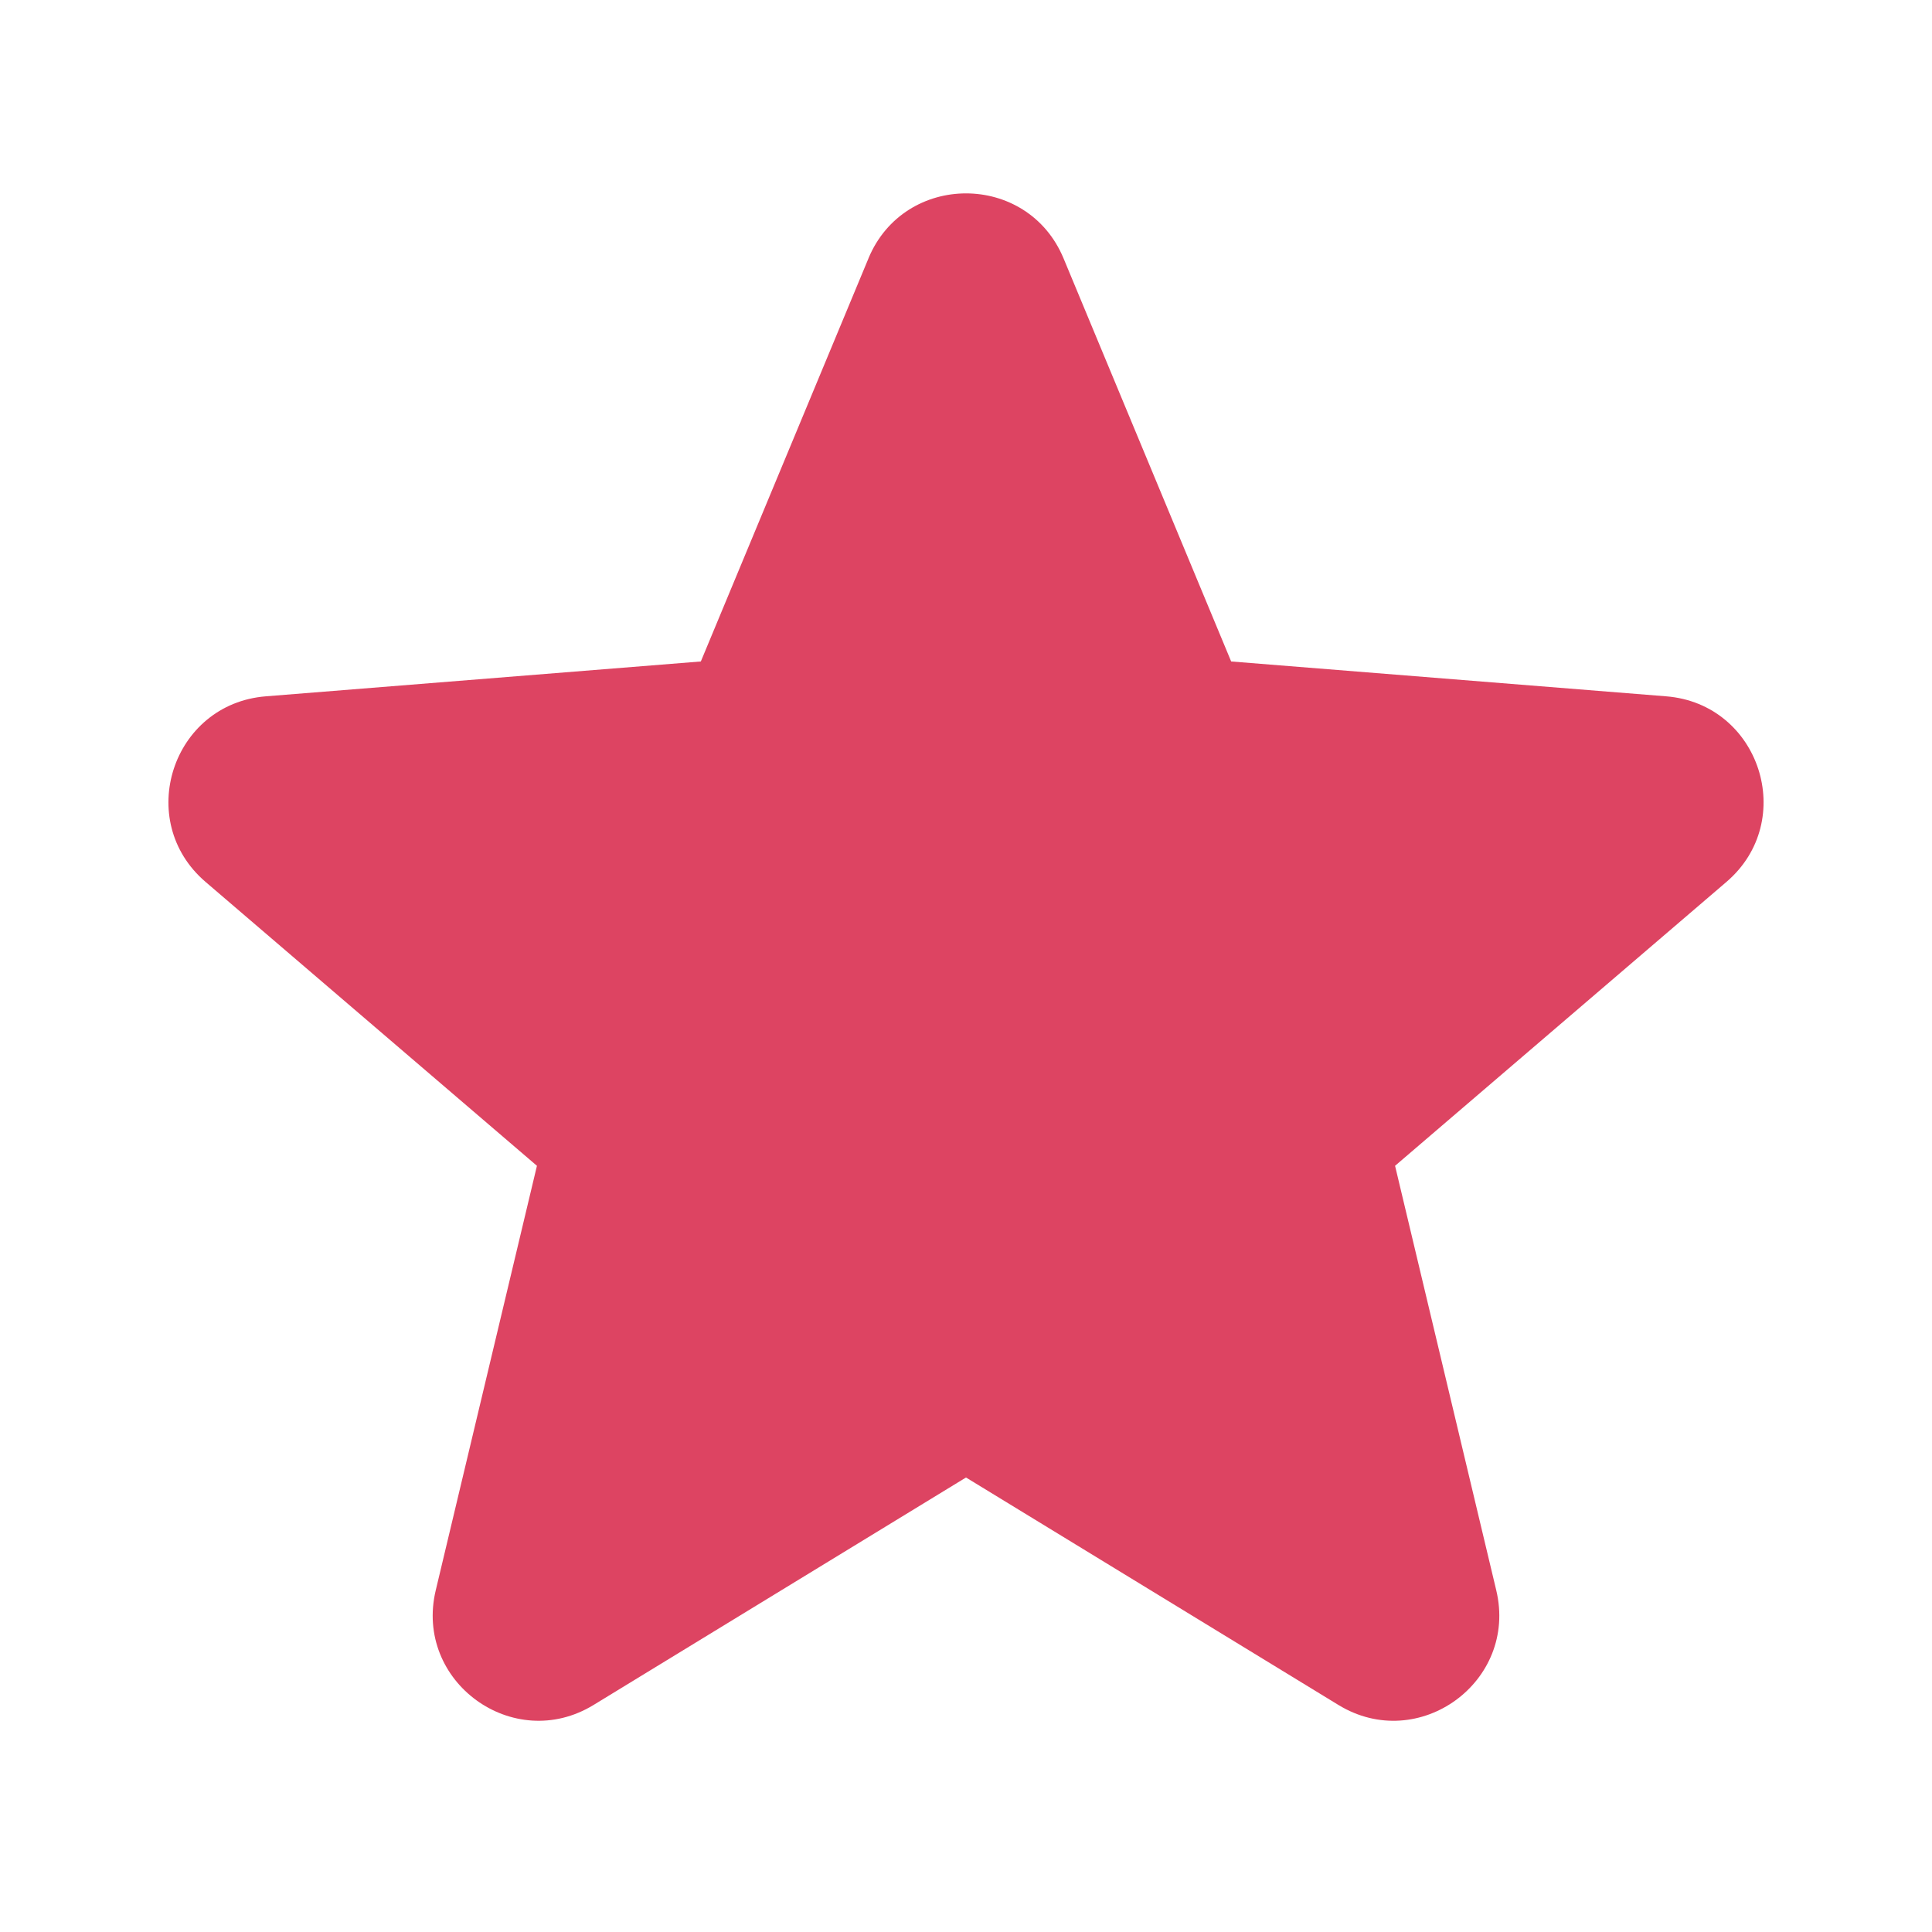
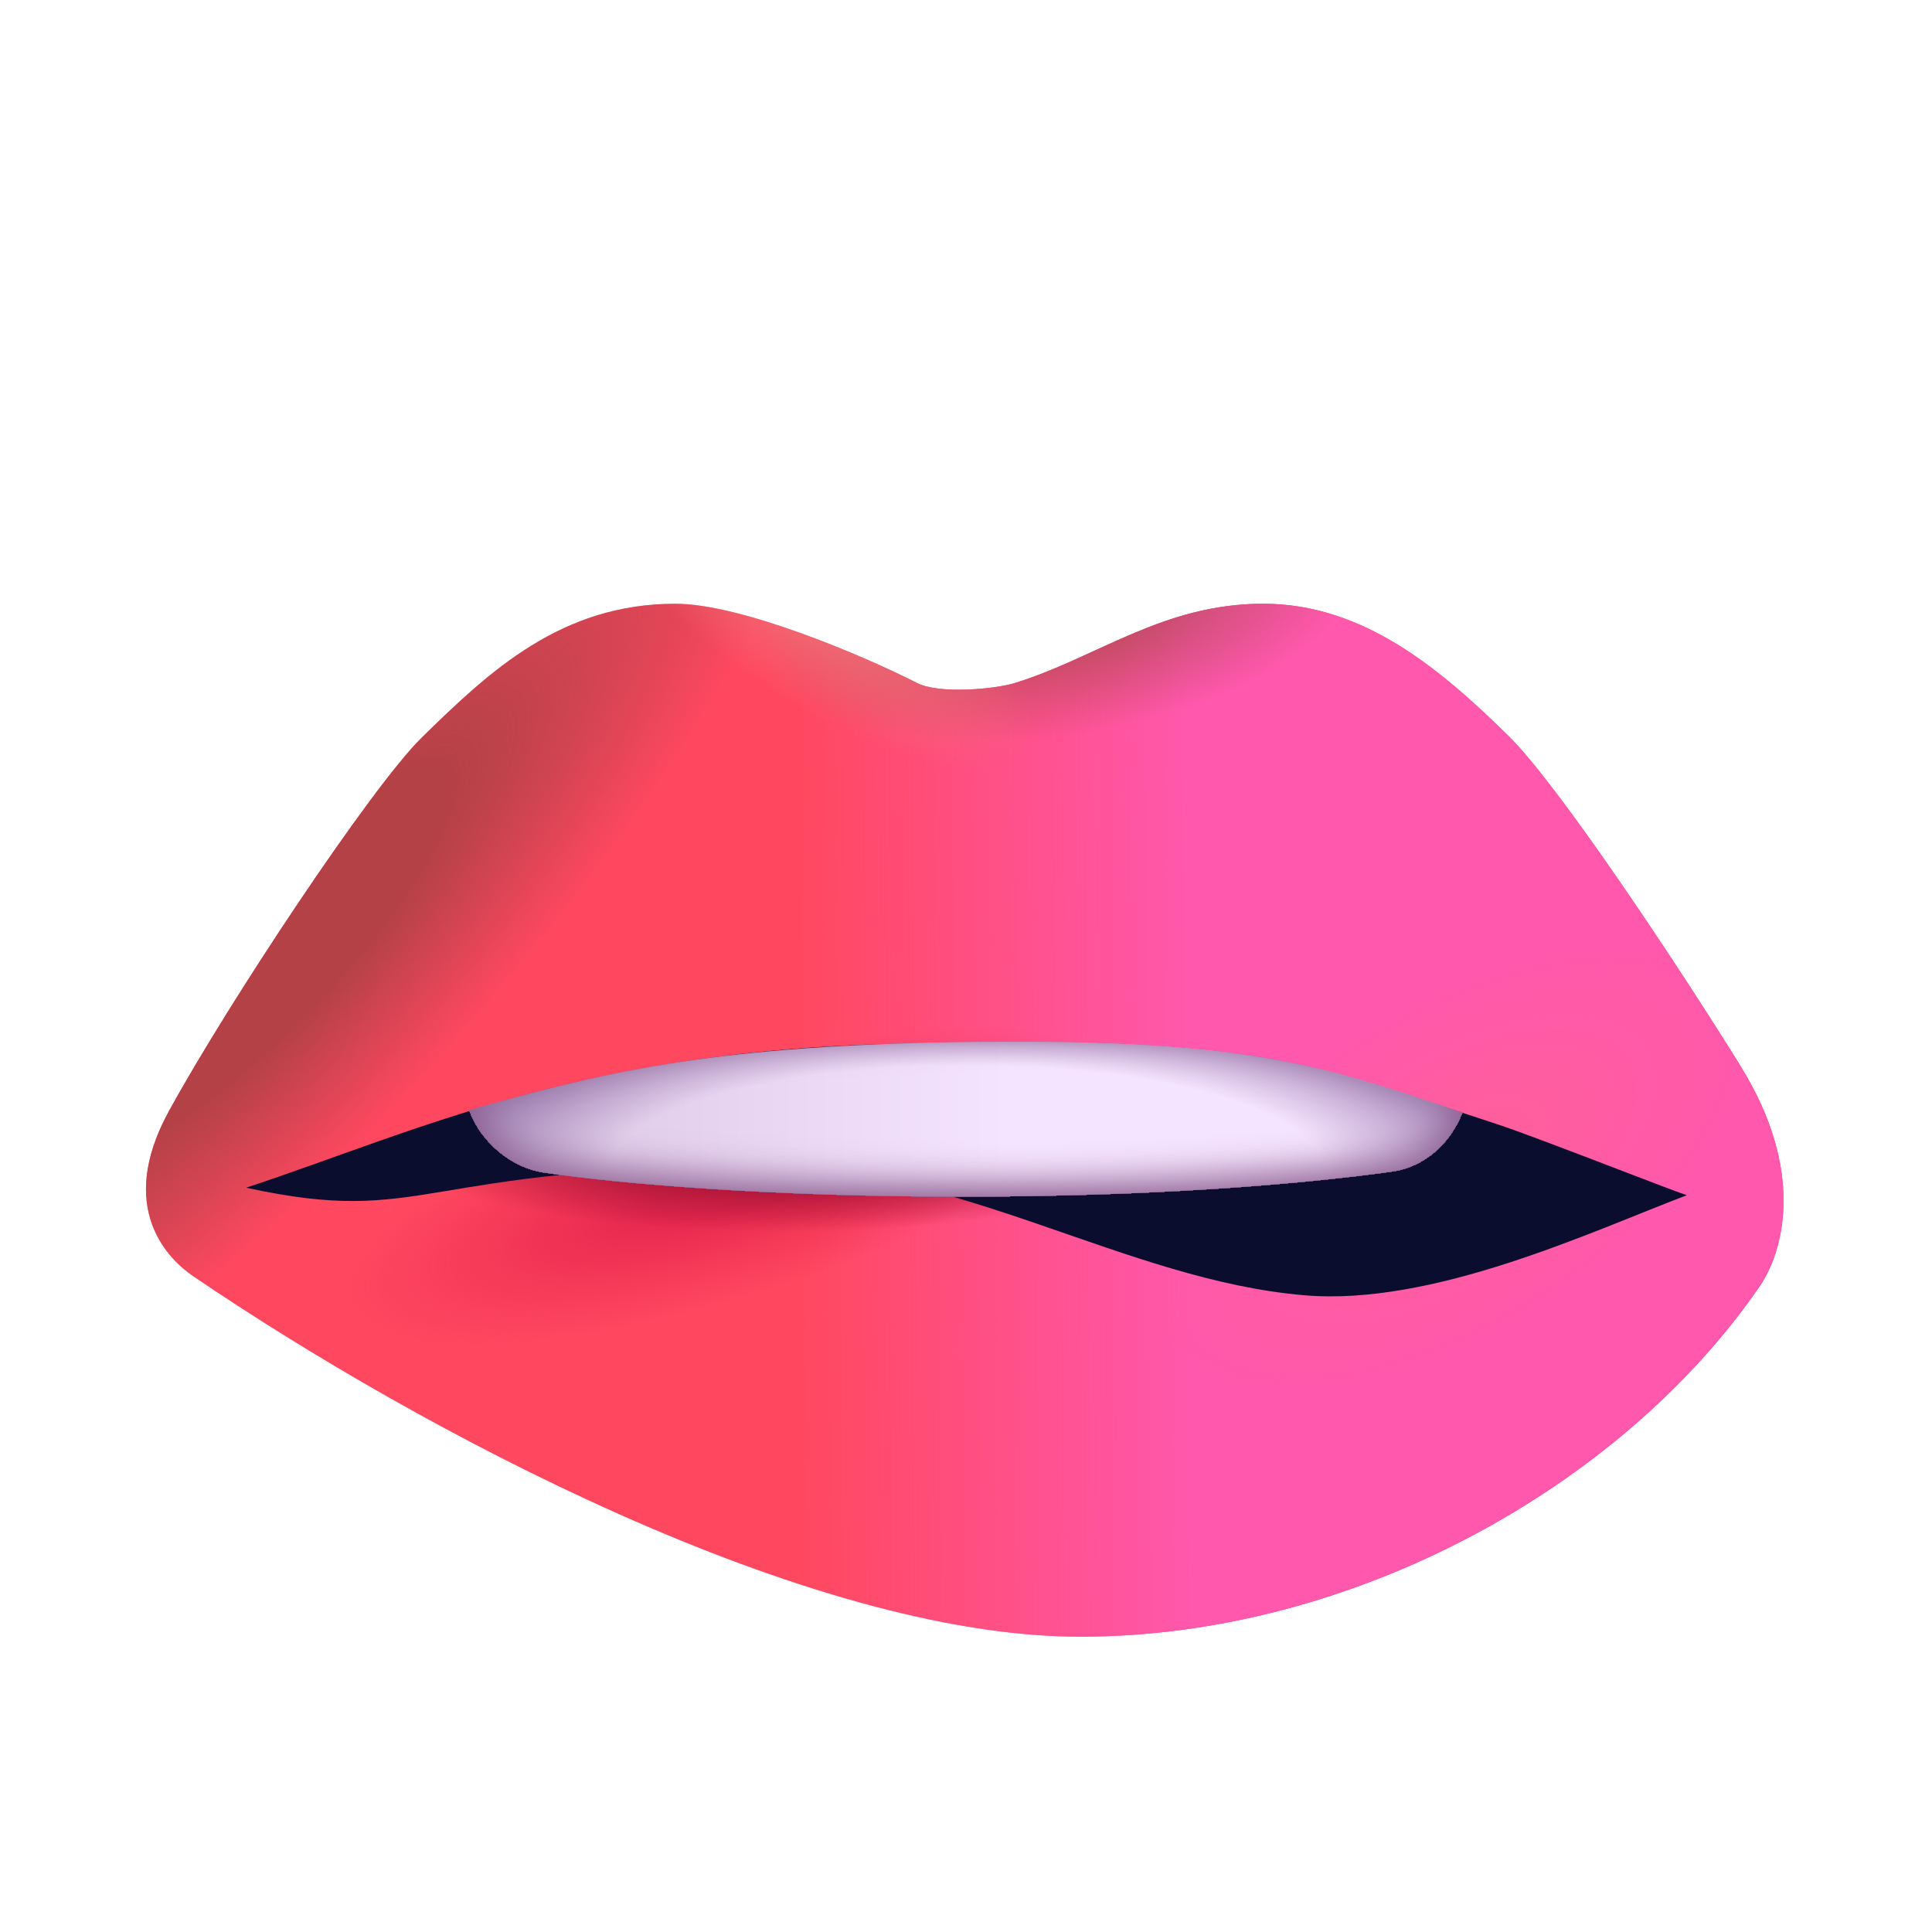
- <svg xmlns="http://www.w3.org/2000/svg" viewBox="0 0 24 24" width="1em" height="1em" fill="#DD4462" aria-hidden="true" focusable="false">
-   <path fill-rule="evenodd" d="M10.788 3.21c.448-1.077 1.976-1.077 2.424 0l2.082 5.007 5.404.433c1.164.093 1.636 1.545.749 2.305l-4.117 3.527 1.257 5.273c.271 1.136-.964 2.033-1.96 1.425L12 18.354 7.373 21.18c-.996.608-2.231-.29-1.96-1.425l1.257-5.273-4.117-3.527c-.887-.76-.415-2.212.749-2.305l5.404-.433 2.082-5.006z" clip-rule="evenodd" />
+ <svg xmlns="http://www.w3.org/2000/svg" width="32" height="32" fill="none" viewBox="0 0 32 32" id="biting">
+   <path fill="#FF4860" d="M16.812 11.312C16.492 11.412 15.561 11.503 15.188 11.312C14.266 10.844 12.266 10 11.188 10C9.297 10 8.113 11.112 6.984 12.219C6.152 13.035 3.781 16.609 2.797 18.406C1.914 20.018 2.797 20.865 3.203 21.141C6.953 23.688 13.361 27.109 17.891 27.109C22.409 27.109 26.865 24.619 29.141 21.312C29.53 20.747 29.922 19.422 28.828 17.656C27.833 16.05 25.817 13.004 24.984 12.188C23.856 11.081 22.584 10 20.922 10C19.26 10 18.172 10.891 16.812 11.312Z" />
+   <path fill="url(#paint0_linear_20020_7173)" d="M16.812 11.312C16.492 11.412 15.561 11.503 15.188 11.312C14.266 10.844 12.266 10 11.188 10C9.297 10 8.113 11.112 6.984 12.219C6.152 13.035 3.781 16.609 2.797 18.406C1.914 20.018 2.797 20.865 3.203 21.141C6.953 23.688 13.361 27.109 17.891 27.109C22.409 27.109 26.865 24.619 29.141 21.312C29.53 20.747 29.922 19.422 28.828 17.656C27.833 16.05 25.817 13.004 24.984 12.188C23.856 11.081 22.584 10 20.922 10C19.26 10 18.172 10.891 16.812 11.312Z" />
+   <path fill="url(#paint1_radial_20020_7173)" d="M16.812 11.312C16.492 11.412 15.561 11.503 15.188 11.312C14.266 10.844 12.266 10 11.188 10C9.297 10 8.113 11.112 6.984 12.219C6.152 13.035 3.781 16.609 2.797 18.406C1.914 20.018 2.797 20.865 3.203 21.141C6.953 23.688 13.361 27.109 17.891 27.109C22.409 27.109 26.865 24.619 29.141 21.312C29.53 20.747 29.922 19.422 28.828 17.656C27.833 16.05 25.817 13.004 24.984 12.188C23.856 11.081 22.584 10 20.922 10C19.26 10 18.172 10.891 16.812 11.312Z" />
+   <path fill="url(#paint2_radial_20020_7173)" d="M16.812 11.312C16.492 11.412 15.561 11.503 15.188 11.312C14.266 10.844 12.266 10 11.188 10C9.297 10 8.113 11.112 6.984 12.219C6.152 13.035 3.781 16.609 2.797 18.406C1.914 20.018 2.797 20.865 3.203 21.141C6.953 23.688 13.361 27.109 17.891 27.109C22.409 27.109 26.865 24.619 29.141 21.312C29.53 20.747 29.922 19.422 28.828 17.656C27.833 16.05 25.817 13.004 24.984 12.188C23.856 11.081 22.584 10 20.922 10C19.26 10 18.172 10.891 16.812 11.312Z" />
+   <path fill="url(#paint3_radial_20020_7173)" d="M16.812 11.312C16.492 11.412 15.561 11.503 15.188 11.312C14.266 10.844 12.266 10 11.188 10C9.297 10 8.113 11.112 6.984 12.219C6.152 13.035 3.781 16.609 2.797 18.406C1.914 20.018 2.797 20.865 3.203 21.141C6.953 23.688 13.361 27.109 17.891 27.109C22.409 27.109 26.865 24.619 29.141 21.312C29.53 20.747 29.922 19.422 28.828 17.656C27.833 16.05 25.817 13.004 24.984 12.188C23.856 11.081 22.584 10 20.922 10C19.26 10 18.172 10.891 16.812 11.312Z" />
+   <path fill="url(#paint4_radial_20020_7173)" d="M16.812 11.312C16.492 11.412 15.561 11.503 15.188 11.312C14.266 10.844 12.266 10 11.188 10C9.297 10 8.113 11.112 6.984 12.219C6.152 13.035 3.781 16.609 2.797 18.406C1.914 20.018 2.797 20.865 3.203 21.141C6.953 23.688 13.361 27.109 17.891 27.109C22.409 27.109 26.865 24.619 29.141 21.312C29.53 20.747 29.922 19.422 28.828 17.656C27.833 16.05 25.817 13.004 24.984 12.188C23.856 11.081 22.584 10 20.922 10C19.26 10 18.172 10.891 16.812 11.312Z" />
+   <path fill="url(#paint5_radial_20020_7173)" d="M16.812 11.312C16.492 11.412 15.561 11.503 15.188 11.312C14.266 10.844 12.266 10 11.188 10C9.297 10 8.113 11.112 6.984 12.219C6.152 13.035 3.781 16.609 2.797 18.406C1.914 20.018 2.797 20.865 3.203 21.141C6.953 23.688 13.361 27.109 17.891 27.109C22.409 27.109 26.865 24.619 29.141 21.312C29.53 20.747 29.922 19.422 28.828 17.656C27.833 16.05 25.817 13.004 24.984 12.188C23.856 11.081 22.584 10 20.922 10C19.26 10 18.172 10.891 16.812 11.312Z" />
+   <path fill="url(#paint6_radial_20020_7173)" d="M16.812 11.312C16.492 11.412 15.561 11.503 15.188 11.312C14.266 10.844 12.266 10 11.188 10C9.297 10 8.113 11.112 6.984 12.219C6.152 13.035 3.781 16.609 2.797 18.406C1.914 20.018 2.797 20.865 3.203 21.141C6.953 23.688 13.361 27.109 17.891 27.109C22.409 27.109 26.865 24.619 29.141 21.312C29.53 20.747 29.922 19.422 28.828 17.656C27.833 16.05 25.817 13.004 24.984 12.188C23.856 11.081 22.584 10 20.922 10C19.26 10 18.172 10.891 16.812 11.312Z" />
+   <path fill="#0A0D2D" d="M4.078 19.672C7.078 20.328 6.883 19.312 12.594 19.312C15.915 19.312 18.623 21.195 21.594 21.453C23.73 21.639 26.343 20.404 27.938 19.797C27.663 19.707 25.432 18.829 24.812 18.625C21.174 17.428 20.897 17.281 15.562 17.281C9.852 17.281 6.984 18.712 4.078 19.672Z" />
+   <g filter="url(#filter0_i_20020_7173)">
+     <path fill="url(#paint7_linear_20020_7173)" d="M24.219 18.43C21.908 17.645 20.609 17.172 15.625 17.266C11.75 17.339 9.93 17.773 7.773 18.391C7.96 18.903 8.454 19.34 9.016 19.422C10.363 19.62 12.858 19.82 15.898 19.82C19.175 19.82 21.628 19.605 23.047 19.406C23.601 19.329 24.024 18.933 24.219 18.43Z" />
+     <path fill="url(#paint8_radial_20020_7173)" d="M24.219 18.43C21.908 17.645 20.609 17.172 15.625 17.266C11.75 17.339 9.93 17.773 7.773 18.391C7.96 18.903 8.454 19.34 9.016 19.422C10.363 19.62 12.858 19.82 15.898 19.82C19.175 19.82 21.628 19.605 23.047 19.406C23.601 19.329 24.024 18.933 24.219 18.43Z" />
+   </g>
+   <defs>
+     <radialGradient id="paint1_radial_20020_7173" cx="0" cy="0" r="1" gradientTransform="matrix(-4.7643 2.9448 -1.45193 -2.34904 24.03 19.386)" gradientUnits="userSpaceOnUse">
+       <stop stop-color="#FF6099" />
+       <stop offset="1" stop-color="#FF6099" stop-opacity="0" />
+     </radialGradient>
+     <radialGradient id="paint2_radial_20020_7173" cx="0" cy="0" r="1" gradientTransform="matrix(.375 2.15625 -4.83475 .84083 17.625 10)" gradientUnits="userSpaceOnUse">
+       <stop stop-color="#A7464A" />
+       <stop offset="1" stop-color="#A7464A" stop-opacity="0" />
+     </radialGradient>
+     <radialGradient id="paint3_radial_20020_7173" cx="0" cy="0" r="1" gradientTransform="rotate(-46.614 20.535 2.74)scale(12.5561 3.30154)" gradientUnits="userSpaceOnUse">
+       <stop offset=".327" stop-color="#B34146" />
+       <stop offset="1" stop-color="#B34146" stop-opacity="0" />
+     </radialGradient>
+     <radialGradient id="paint4_radial_20020_7173" cx="0" cy="0" r="1" gradientTransform="matrix(3.5625 2.40625 -.8988 1.3307 13.5 10)" gradientUnits="userSpaceOnUse">
+       <stop stop-color="#EE7278" />
+       <stop offset="1" stop-color="#EE7278" stop-opacity="0" />
+     </radialGradient>
+     <radialGradient id="paint5_radial_20020_7173" cx="0" cy="0" r="1" gradientTransform="matrix(.5625 1.8125 -6.2887 1.95166 11.938 19.656)" gradientUnits="userSpaceOnUse">
+       <stop offset=".2" stop-color="#E7284F" />
+       <stop offset="1" stop-color="#EE2B51" stop-opacity="0" />
+     </radialGradient>
+     <radialGradient id="paint6_radial_20020_7173" cx="0" cy="0" r="1" gradientTransform="matrix(0 1.5625 -7.4375 0 12.938 19.094)" gradientUnits="userSpaceOnUse">
+       <stop offset=".36" stop-color="#AD1638" />
+       <stop offset=".84" stop-color="#B11739" stop-opacity="0" />
+     </radialGradient>
+     <radialGradient id="paint8_radial_20020_7173" cx="0" cy="0" r="1" gradientTransform="matrix(0 -3.24058 10.9518 0 16.002 19.405)" gradientUnits="userSpaceOnUse">
+       <stop offset=".544" stop-color="#835F98" stop-opacity="0" />
+       <stop offset=".916" stop-color="#835F98" />
+     </radialGradient>
+     <linearGradient id="paint0_linear_20020_7173" x1="24.875" x2="8.5" y1="18.422" y2="18.555" gradientUnits="userSpaceOnUse">
+       <stop offset=".314" stop-color="#FF58AD" />
+       <stop offset=".707" stop-color="#FF58AD" stop-opacity="0" />
+     </linearGradient>
+     <linearGradient id="paint7_linear_20020_7173" x1="20.786" x2="8.025" y1="18.893" y2="18.893" gradientUnits="userSpaceOnUse">
+       <stop offset=".321" stop-color="#F5E4FF" />
+       <stop offset="1" stop-color="#DAC6E4" />
+     </linearGradient>
+     <filter id="filter0_i_20020_7173" width="16.445" height="2.77" x="7.773" y="17.05" color-interpolation-filters="sRGB" filterUnits="userSpaceOnUse">
+       <feFlood flood-opacity="0" result="BackgroundImageFix" />
+       <feBlend in="SourceGraphic" in2="BackgroundImageFix" result="shape" />
+       <feColorMatrix in="SourceAlpha" result="hardAlpha" values="0 0 0 0 0 0 0 0 0 0 0 0 0 0 0 0 0 0 127 0" />
+       <feOffset dy="-.204" />
+       <feGaussianBlur stdDeviation=".305" />
+       <feComposite in2="hardAlpha" k2="-1" k3="1" operator="arithmetic" />
+       <feColorMatrix values="0 0 0 0 0.561 0 0 0 0 0.384 0 0 0 0 0.576 0 0 0 1 0" />
+       <feBlend in2="shape" result="effect1_innerShadow_20020_7173" />
+     </filter>
+   </defs>
</svg>
